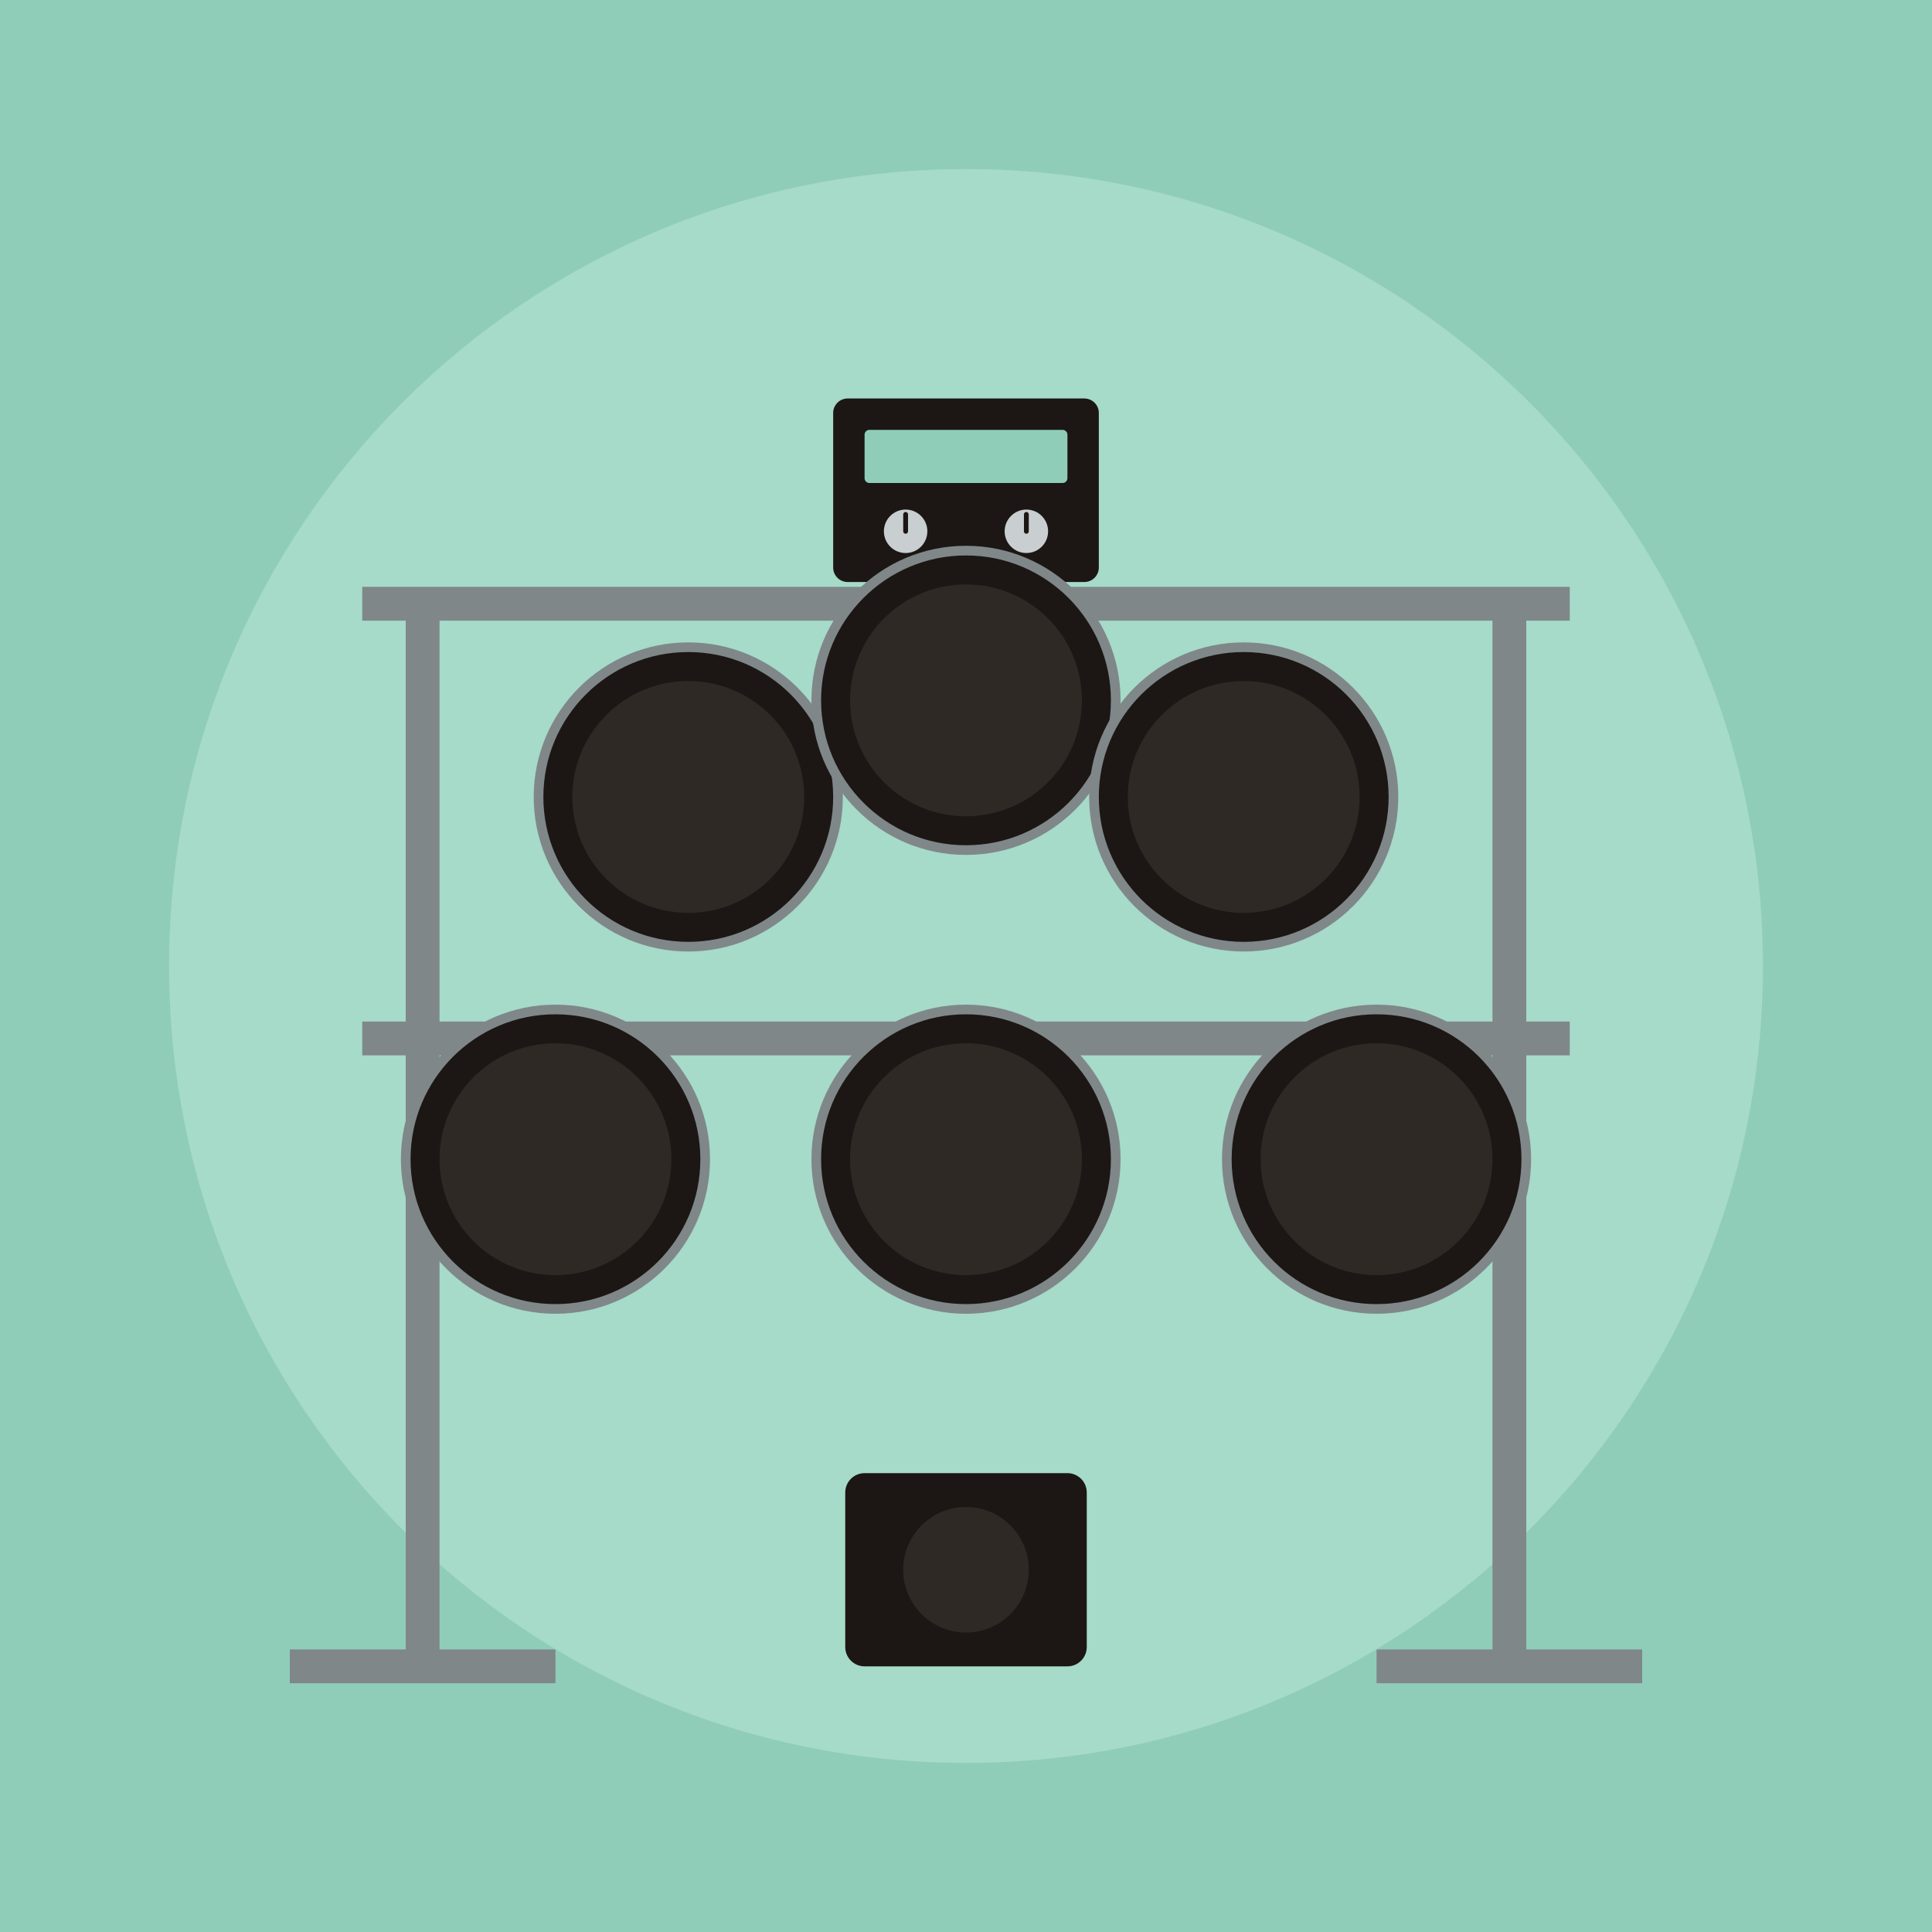
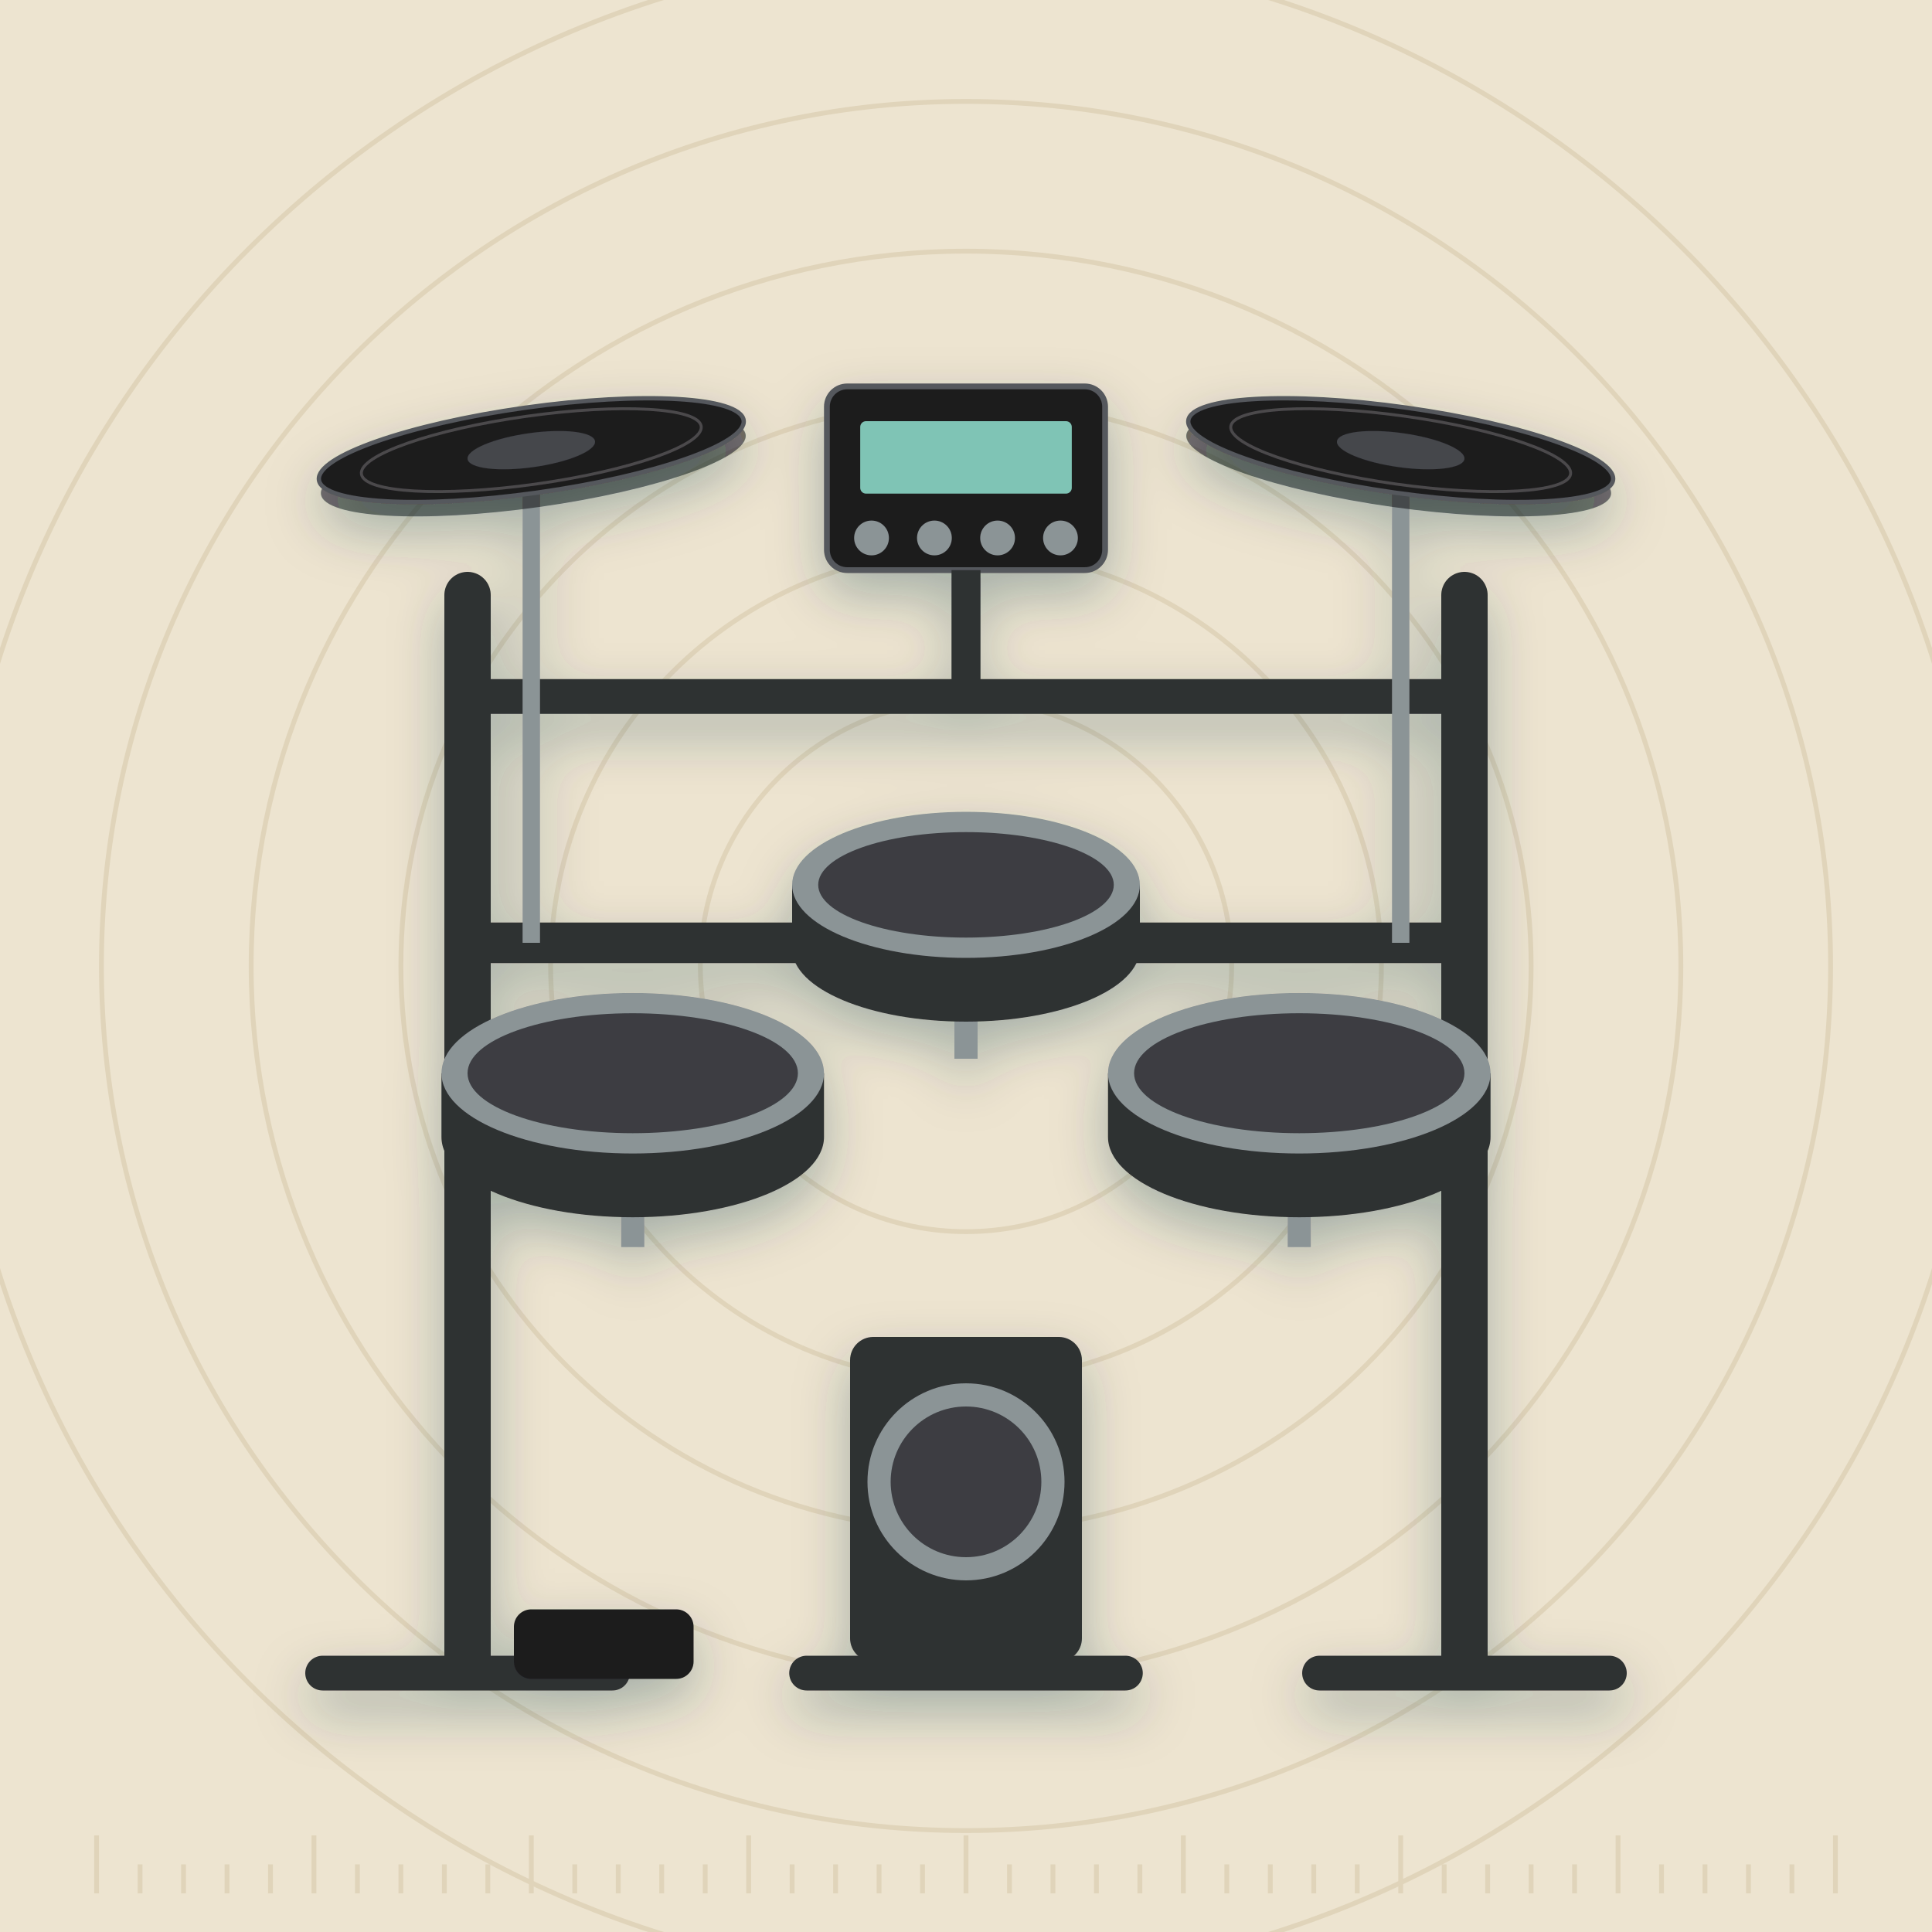
<svg xmlns="http://www.w3.org/2000/svg" viewBox="0 0 800 800">
-   <defs />
-   <rect x="0" y="0" width="800" height="800" fill="#8fcdb9" rx="0" />
-   <circle cx="400" cy="400" r="330" fill="#a6dac9" />
-   <line x1="150" y1="250" x2="650" y2="250" stroke="#7f8789" stroke-width="14" />
-   <line x1="150" y1="430" x2="650" y2="430" stroke="#7f8789" stroke-width="14" />
-   <line x1="175" y1="250" x2="175" y2="690" stroke="#7f8789" stroke-width="14" />
-   <line x1="625" y1="250" x2="625" y2="690" stroke="#7f8789" stroke-width="14" />
-   <line x1="120" y1="690" x2="230" y2="690" stroke="#7f8789" stroke-width="14" />
-   <line x1="570" y1="690" x2="680" y2="690" stroke="#7f8789" stroke-width="14" />
-   <rect x="345" y="165" width="110" height="76" fill="#1c1714" rx="6" />
-   <rect x="358" y="178" width="84" height="22" fill="#8fcdb9" rx="2" />
-   <circle cx="375" cy="220" r="9" fill="#c9ced0" />
-   <line x1="375" y1="220" x2="375" y2="213" stroke="#1c1714" stroke-width="2" stroke-linecap="round" />
-   <circle cx="425" cy="220" r="9" fill="#c9ced0" />
-   <line x1="425" y1="220" x2="425" y2="213" stroke="#1c1714" stroke-width="2" stroke-linecap="round" />
-   <circle cx="285" cy="330" r="62" fill="#1c1714" />
-   <circle cx="285" cy="330" r="48" fill="#2e2925" />
-   <circle cx="285" cy="330" r="62" fill="none" stroke="#7f8789" stroke-width="4" />
-   <circle cx="400" cy="290" r="62" fill="#1c1714" />
-   <circle cx="400" cy="290" r="48" fill="#2e2925" />
-   <circle cx="400" cy="290" r="62" fill="none" stroke="#7f8789" stroke-width="4" />
-   <circle cx="515" cy="330" r="62" fill="#1c1714" />
-   <circle cx="515" cy="330" r="48" fill="#2e2925" />
-   <circle cx="515" cy="330" r="62" fill="none" stroke="#7f8789" stroke-width="4" />
-   <circle cx="570" cy="480" r="62" fill="#1c1714" />
-   <circle cx="570" cy="480" r="48" fill="#2e2925" />
-   <circle cx="570" cy="480" r="62" fill="none" stroke="#7f8789" stroke-width="4" />
-   <circle cx="230" cy="480" r="62" fill="#1c1714" />
-   <circle cx="230" cy="480" r="48" fill="#2e2925" />
-   <circle cx="230" cy="480" r="62" fill="none" stroke="#7f8789" stroke-width="4" />
-   <circle cx="400" cy="480" r="62" fill="#1c1714" />
-   <circle cx="400" cy="480" r="48" fill="#2e2925" />
-   <circle cx="400" cy="480" r="62" fill="none" stroke="#7f8789" stroke-width="4" />
-   <rect x="350" y="610" width="100" height="80" fill="#1c1714" rx="8" />
-   <circle cx="400" cy="650" r="26" fill="#2e2925" />
+   <defs>
+     <filter id="s" x="-15%" y="-15%" width="130%" height="130%">
+       <feDropShadow dx="0" dy="9" stdDeviation="11" flood-color="#10394A" flood-opacity=".3" />
+     </filter>
+   </defs>
+   <rect x="0" y="0" width="800" height="800" fill="#EDE4D0" />
+   <circle cx="400" cy="400" r="110" fill="none" stroke="#E0D4BA" stroke-width="2" />
+   <circle cx="400" cy="400" r="172" fill="none" stroke="#E0D4BA" stroke-width="2" />
+   <circle cx="400" cy="400" r="234" fill="none" stroke="#E0D4BA" stroke-width="2" />
+   <circle cx="400" cy="400" r="296" fill="none" stroke="#E0D4BA" stroke-width="2" />
+   <circle cx="400" cy="400" r="358" fill="none" stroke="#E0D4BA" stroke-width="2" />
+   <circle cx="400" cy="400" r="420" fill="none" stroke="#E0D4BA" stroke-width="2" />
+   <line x1="40" y1="760" x2="40" y2="784" stroke="#E0D4BA" stroke-width="2" />
+   <line x1="58" y1="772" x2="58" y2="784" stroke="#E0D4BA" stroke-width="2" />
+   <line x1="76" y1="772" x2="76" y2="784" stroke="#E0D4BA" stroke-width="2" />
+   <line x1="94" y1="772" x2="94" y2="784" stroke="#E0D4BA" stroke-width="2" />
+   <line x1="112" y1="772" x2="112" y2="784" stroke="#E0D4BA" stroke-width="2" />
+   <line x1="130" y1="760" x2="130" y2="784" stroke="#E0D4BA" stroke-width="2" />
+   <line x1="148" y1="772" x2="148" y2="784" stroke="#E0D4BA" stroke-width="2" />
+   <line x1="166" y1="772" x2="166" y2="784" stroke="#E0D4BA" stroke-width="2" />
+   <line x1="184" y1="772" x2="184" y2="784" stroke="#E0D4BA" stroke-width="2" />
+   <line x1="202" y1="772" x2="202" y2="784" stroke="#E0D4BA" stroke-width="2" />
+   <line x1="220" y1="760" x2="220" y2="784" stroke="#E0D4BA" stroke-width="2" />
+   <line x1="238" y1="772" x2="238" y2="784" stroke="#E0D4BA" stroke-width="2" />
+   <line x1="256" y1="772" x2="256" y2="784" stroke="#E0D4BA" stroke-width="2" />
+   <line x1="274" y1="772" x2="274" y2="784" stroke="#E0D4BA" stroke-width="2" />
+   <line x1="292" y1="772" x2="292" y2="784" stroke="#E0D4BA" stroke-width="2" />
+   <line x1="310" y1="760" x2="310" y2="784" stroke="#E0D4BA" stroke-width="2" />
+   <line x1="328" y1="772" x2="328" y2="784" stroke="#E0D4BA" stroke-width="2" />
+   <line x1="346" y1="772" x2="346" y2="784" stroke="#E0D4BA" stroke-width="2" />
+   <line x1="364" y1="772" x2="364" y2="784" stroke="#E0D4BA" stroke-width="2" />
+   <line x1="382" y1="772" x2="382" y2="784" stroke="#E0D4BA" stroke-width="2" />
+   <line x1="400" y1="760" x2="400" y2="784" stroke="#E0D4BA" stroke-width="2" />
+   <line x1="418" y1="772" x2="418" y2="784" stroke="#E0D4BA" stroke-width="2" />
+   <line x1="436" y1="772" x2="436" y2="784" stroke="#E0D4BA" stroke-width="2" />
+   <line x1="454" y1="772" x2="454" y2="784" stroke="#E0D4BA" stroke-width="2" />
+   <line x1="472" y1="772" x2="472" y2="784" stroke="#E0D4BA" stroke-width="2" />
+   <line x1="490" y1="760" x2="490" y2="784" stroke="#E0D4BA" stroke-width="2" />
+   <line x1="508" y1="772" x2="508" y2="784" stroke="#E0D4BA" stroke-width="2" />
+   <line x1="526" y1="772" x2="526" y2="784" stroke="#E0D4BA" stroke-width="2" />
+   <line x1="544" y1="772" x2="544" y2="784" stroke="#E0D4BA" stroke-width="2" />
+   <line x1="562" y1="772" x2="562" y2="784" stroke="#E0D4BA" stroke-width="2" />
+   <line x1="580" y1="760" x2="580" y2="784" stroke="#E0D4BA" stroke-width="2" />
+   <line x1="598" y1="772" x2="598" y2="784" stroke="#E0D4BA" stroke-width="2" />
+   <line x1="616" y1="772" x2="616" y2="784" stroke="#E0D4BA" stroke-width="2" />
+   <line x1="634" y1="772" x2="634" y2="784" stroke="#E0D4BA" stroke-width="2" />
+   <line x1="652" y1="772" x2="652" y2="784" stroke="#E0D4BA" stroke-width="2" />
+   <line x1="670" y1="760" x2="670" y2="784" stroke="#E0D4BA" stroke-width="2" />
+   <line x1="688" y1="772" x2="688" y2="784" stroke="#E0D4BA" stroke-width="2" />
+   <line x1="706" y1="772" x2="706" y2="784" stroke="#E0D4BA" stroke-width="2" />
+   <line x1="724" y1="772" x2="724" y2="784" stroke="#E0D4BA" stroke-width="2" />
+   <line x1="742" y1="772" x2="742" y2="784" stroke="#E0D4BA" stroke-width="2" />
+   <line x1="760" y1="760" x2="760" y2="784" stroke="#E0D4BA" stroke-width="2" />
+   <g filter="url(#s)">
+     <g transform="translate(400 400) scale(1.2) translate(-400 -428)">
+       <line x1="228" y1="300" x2="228" y2="668" stroke="#2F3033" stroke-width="16" stroke-linecap="round" />
+       <line x1="572" y1="300" x2="572" y2="668" stroke="#2F3033" stroke-width="16" stroke-linecap="round" />
+       <line x1="178" y1="672" x2="278" y2="672" stroke="#2F3033" stroke-width="12" stroke-linecap="round" />
+       <line x1="522" y1="672" x2="622" y2="672" stroke="#2F3033" stroke-width="12" stroke-linecap="round" />
+       <line x1="228" y1="420" x2="572" y2="420" stroke="#2F3033" stroke-width="14" />
+       <line x1="230" y1="335" x2="570" y2="335" stroke="#2F3033" stroke-width="12" />
+       <line x1="250" y1="250" x2="250" y2="420" stroke="#8B9496" stroke-width="6" />
+       <line x1="550" y1="250" x2="550" y2="420" stroke="#8B9496" stroke-width="6" />
+       <g transform="rotate(-8 250 250)">
+         <ellipse cx="250" cy="255" rx="74" ry="14.8" fill="#000" opacity="0.5" />
+         <ellipse cx="250" cy="250" rx="74" ry="14.8" fill="#1E1D1F" stroke="#55585D" stroke-width="1.5" />
+         <ellipse cx="250" cy="250" rx="22.2" ry="5.9" fill="#44464B" />
+         <ellipse cx="250" cy="250" rx="59.2" ry="11.8" fill="none" stroke="#fff" stroke-width="1" opacity="0.2" />
+       </g>
+       <g transform="rotate(8 550 250)">
+         <ellipse cx="550" cy="255" rx="74" ry="14.8" fill="#000" opacity="0.5" />
+         <ellipse cx="550" cy="250" rx="74" ry="14.8" fill="#1E1D1F" stroke="#55585D" stroke-width="1.5" />
+         <ellipse cx="550" cy="250" rx="22.2" ry="5.9" fill="#44464B" />
+         <ellipse cx="550" cy="250" rx="59.2" ry="11.8" fill="none" stroke="#fff" stroke-width="1" opacity="0.2" />
+       </g>
+       <rect x="352" y="228" width="96" height="63.4" fill="#1E1D1F" rx="7" stroke="#55585D" stroke-width="2" />
+       <rect x="363.5" y="240" width="73" height="25" fill="#7FC4B5" rx="2" />
+       <circle cx="367.4" cy="280.3" r="6" fill="#8B9496" />,<circle cx="389.1" cy="280.3" r="6" fill="#8B9496" />,<circle cx="410.9" cy="280.3" r="6" fill="#8B9496" />,<circle cx="432.6" cy="280.3" r="6" fill="#8B9496" />
+       <line x1="400" y1="291.4" x2="400" y2="335" stroke="#2F3033" stroke-width="10" />
+       <line x1="285" y1="487" x2="285" y2="525" stroke="#8B9496" stroke-width="8" />
+       <g transform="rotate(0 285 465)">
+         <path d="M 219 465 v 22 a 66 27.7 0 0 0 132 0 v -22 Z" fill="#2F3033" />
+         <ellipse cx="285" cy="465" rx="66" ry="27.7" fill="#8B9496" />
+         <ellipse cx="285" cy="465" rx="57" ry="20.7" fill="#3C3E43" />
+       </g>
+       <line x1="515" y1="487" x2="515" y2="525" stroke="#8B9496" stroke-width="8" />
+       <g transform="rotate(0 515 465)">
+         <path d="M 449 465 v 22 a 66 27.7 0 0 0 132 0 v -22 Z" fill="#2F3033" />
+         <ellipse cx="515" cy="465" rx="66" ry="27.7" fill="#8B9496" />
+         <ellipse cx="515" cy="465" rx="57" ry="20.7" fill="#3C3E43" />
+       </g>
+       <line x1="400" y1="422" x2="400" y2="460" stroke="#8B9496" stroke-width="8" />
+       <g transform="rotate(0 400 400)">
+         <path d="M 340 400 v 22 a 60 25.2 0 0 0 120 0 v -22 Z" fill="#2F3033" />
+         <ellipse cx="400" cy="400" rx="60" ry="25.2" fill="#8B9496" />
+         <ellipse cx="400" cy="400" rx="51" ry="18.2" fill="#3C3E43" />
+       </g>
+       <rect x="360" y="556" width="80" height="112" fill="#2F3033" rx="8" />
+       <circle cx="400" cy="606" r="34" fill="#8B9496" />
+       <circle cx="400" cy="606" r="26" fill="#3C3E43" />
+       <line x1="345" y1="672" x2="455" y2="672" stroke="#2F3033" stroke-width="12" stroke-linecap="round" />
+       <rect x="244" y="650" width="62" height="24" fill="#1E1D1F" rx="6" />
+     </g>
+   </g>
</svg>
